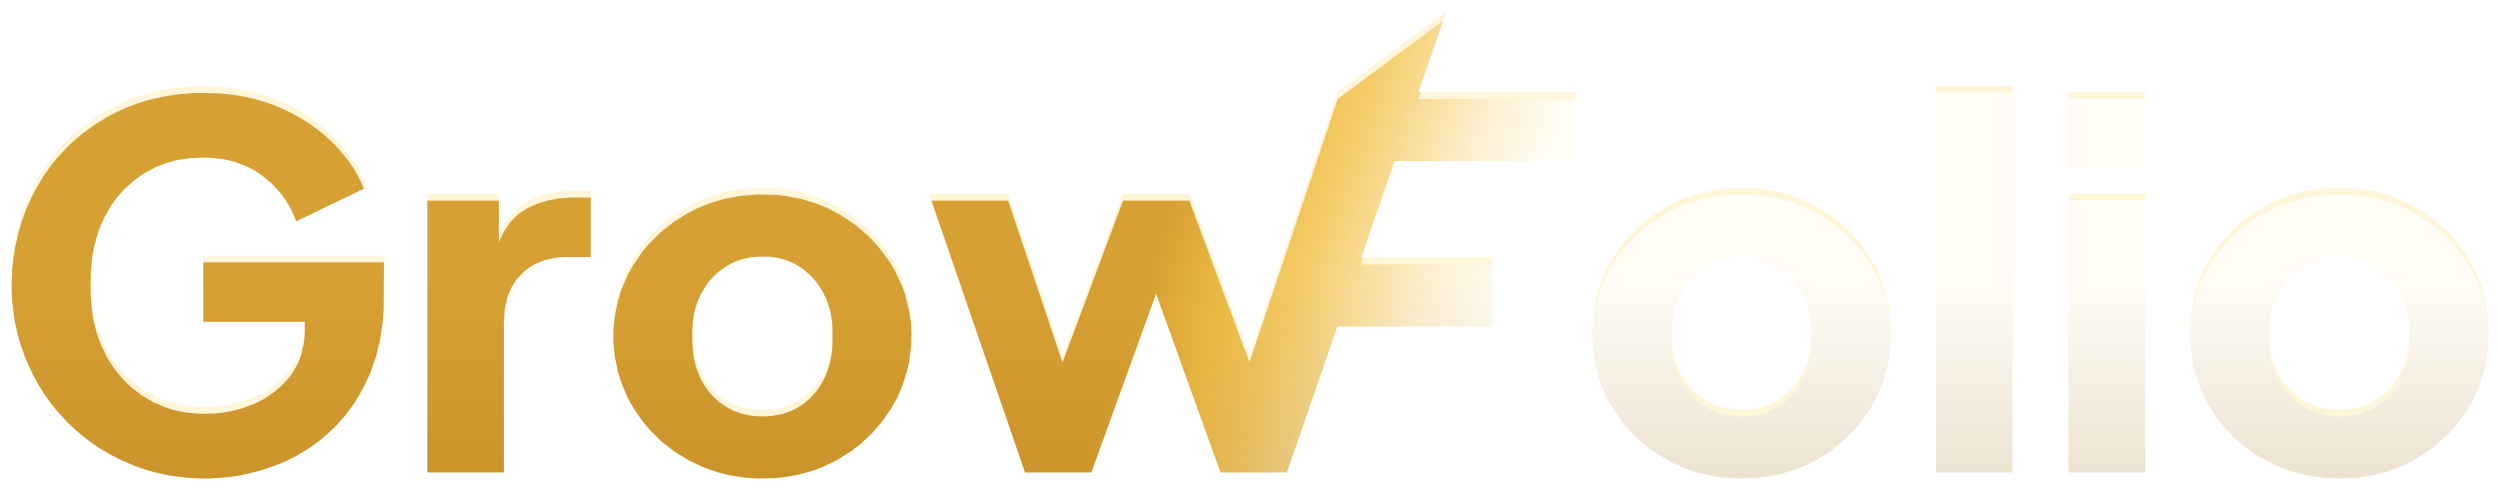
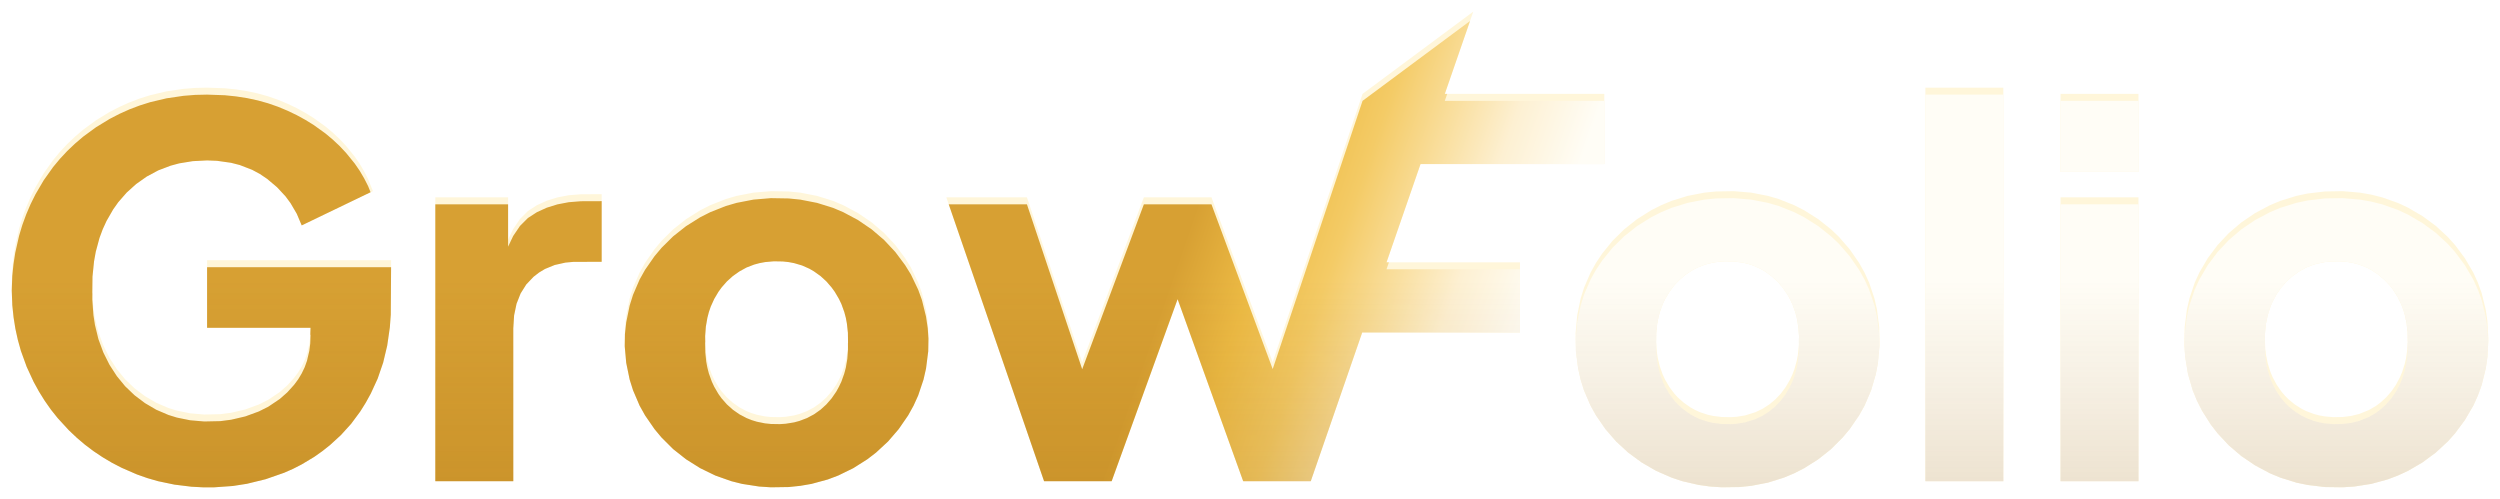
- <svg xmlns="http://www.w3.org/2000/svg" viewBox="0 0 657.5 128.8">
+ <svg xmlns="http://www.w3.org/2000/svg" viewBox="0 0 645.5 128.8">
  <defs>
    <linearGradient id="gnd" gradientUnits="userSpaceOnUse" x1="283.83" y1="124.24" x2="368.94" y2="153.70">
      <stop offset="0" stop-color="#D7A033" />
      <stop offset="0.22" stop-color="#EDBB45" />
      <stop offset="0.42" stop-color="#F4CB66" />
      <stop offset="0.6" stop-color="#F9DE9C" />
      <stop offset="0.78" stop-color="#FDF0D2" />
      <stop offset="1" stop-color="#FFFDF6" />
    </linearGradient>
    <linearGradient id="gnp" gradientUnits="userSpaceOnUse" x1="0" y1="3.00" x2="0" y2="125.85">
      <stop offset="0.55" stop-color="#8A5200" stop-opacity="0" />
      <stop offset="1" stop-color="#8A5200" stop-opacity="0.16" />
    </linearGradient>
-     <path id="gns" d="M191.62 124.94L188.79 124.23L184.70 122.78L180.79 120.88L177.13 118.58L173.80 115.95L170.81 112.97L169.00 110.80L166.56 107.26L165.15 104.74L163.45 100.77L162.58 98.01L161.69 93.69L161.28 89.15L161.36 84.46L161.69 81.43L162.58 77.09L163.45 74.32L165.15 70.37L166.56 67.86L169.00 64.35L170.81 62.19L173.80 59.23L177.13 56.60L180.79 54.30L183.38 52.99L187.41 51.39L190.20 50.58L194.53 49.74L199.04 49.36L203.65 49.44L206.63 49.74L210.95 50.58L215.09 51.87L217.74 52.99L221.56 55.03L225.09 57.44L228.29 60.18L231.16 63.25L233.70 66.65L235.21 69.10L237.07 72.98L238.05 75.69L239.10 79.96L239.54 82.93L239.75 86.01L239.67 90.69L239.10 95.15L238.45 98.01L237.07 102.12L235.88 104.74L234.48 107.26L232.04 110.80L229.28 114.00L226.19 116.86L223.95 118.58L220.32 120.88L216.43 122.78L213.73 123.80L209.53 124.94L206.63 125.44L203.65 125.75L199.04 125.82L196.01 125.62ZM205.04 107.26L206.41 106.89L208.36 106.15L210.18 105.18L211.86 103.99L213.37 102.62L214.72 101.07L215.92 99.33L216.62 98.06L217.25 96.73L218.00 94.63L218.39 93.16L218.78 90.86L218.96 88.43L218.93 85.93L218.67 83.55L218.39 82.04L218.00 80.58L217.25 78.50L216.62 77.19L215.54 75.35L214.72 74.22L213.37 72.66L211.86 71.28L210.18 70.08L208.98 69.38L207.08 68.54L205.04 67.94L203.61 67.67L202.13 67.51L199.80 67.47L197.55 67.67L196.11 67.94L194.73 68.31L192.76 69.07L190.92 70.08L189.22 71.28L187.69 72.66L186.32 74.22L185.50 75.35L184.41 77.19L183.51 79.18L183.03 80.58L182.65 82.04L182.25 84.33L182.07 86.76L182.11 89.25L182.36 91.64L182.65 93.16L183.03 94.63L183.79 96.73L184.41 98.06L185.50 99.93L186.32 101.07L187.69 102.62L189.22 103.99L190.92 105.18L192.76 106.15L194.06 106.67L195.42 107.09L197.55 107.52L199.04 107.67L201.36 107.71L202.88 107.61ZM342.87 50.95L333.04 80.26L351.81 24.24L380.40 3.00L368.11 38.50L373.05 24.24L414.23 24.24L414.23 42.36L366.78 42.36L353.66 80.26L358.00 67.73L392.46 67.73L392.46 85.85L351.72 85.85L338.44 124.24L320.99 124.24L304.06 77.25L287.03 124.24L269.58 124.24L244.34 50.95L265.15 50.95L279.42 93.54L295.35 50.95L312.80 50.95L328.61 93.50ZM132.50 59.14L134.26 56.54L136.31 54.49L138.64 52.98L141.19 51.82L143.92 50.97L146.85 50.41L149.97 50.16L155.35 50.14L155.35 67.59L148.00 67.62L146.01 67.80L143.23 68.42L140.71 69.45L139.18 70.37L137.76 71.47L135.88 73.45L134.42 75.77L133.37 78.43L132.74 81.43L132.53 84.77L132.53 124.24L112.40 124.24L112.40 50.95L131.19 50.95L131.19 61.89ZM45.07 125.13L40.81 124.24L38.04 123.44L35.34 122.49L31.41 120.78L28.90 119.48L26.49 118.05L24.17 116.50L21.94 114.82L19.81 113.01L17.77 111.08L14.92 107.98L13.17 105.79L11.56 103.50L10.07 101.11L8.70 98.62L6.89 94.71L5.40 90.60L4.61 87.77L3.97 84.87L3.50 81.90L3.18 78.86L3.00 74.17L3.17 69.47L3.48 66.43L3.94 63.45L4.92 59.11L5.76 56.30L6.76 53.57L7.90 50.91L9.16 48.37L11.29 44.74L13.70 41.35L15.47 39.22L17.36 37.19L19.37 35.28L21.47 33.49L24.80 31.05L28.34 28.89L30.82 27.61L33.40 26.45L36.06 25.44L38.79 24.58L43.02 23.58L47.39 22.94L50.40 22.70L53.47 22.63L58.03 22.79L60.95 23.09L63.79 23.53L66.53 24.12L69.19 24.86L71.75 25.75L74.22 26.78L76.59 27.91L78.85 29.15L81.00 30.48L84.03 32.66L85.92 34.24L87.70 35.91L89.35 37.67L91.57 40.40L92.87 42.29L94.02 44.24L95.04 46.24L96.29 49.34L77.90 58.20L76.63 55.20L75.01 52.44L73.74 50.72L71.53 48.34L68.97 46.18L67.10 44.92L65.11 43.85L61.91 42.61L59.64 42.03L56.02 41.52L53.47 41.42L49.77 41.61L46.27 42.18L44.05 42.78L40.87 43.99L37.90 45.58L35.16 47.51L32.70 49.73L30.52 52.23L29.22 54.07L27.50 57.06L26.52 59.20L25.69 61.44L24.73 64.99L24.28 67.49L23.88 71.42L23.83 75.56L24.12 79.57L24.52 82.12L25.41 85.77L26.67 89.19L28.27 92.39L30.16 95.31L32.31 97.93L34.73 100.25L37.42 102.28L40.35 104.00L43.48 105.34L45.67 106.02L49.11 106.72L52.75 107.03L56.90 106.94L59.71 106.57L63.34 105.72L66.83 104.44L69.28 103.21L72.23 101.23L74.19 99.50L75.95 97.55L77.00 96.13L77.90 94.63L78.66 93.05L79.26 91.38L79.88 88.73L80.11 86.86L80.18 84.64L53.47 84.64L53.47 67.19L100.99 67.19L100.90 81.22L100.66 84.52L99.98 89.22L98.93 93.63L97.51 97.76L95.75 101.59L94.43 103.99L93.00 106.27L90.65 109.44L88.03 112.33L85.18 114.94L83.18 116.52L81.11 117.98L77.88 119.92L75.65 121.06L73.35 122.07L68.59 123.73L63.76 124.91L60.12 125.48L55.23 125.83L52.48 125.83L49.47 125.67ZM446.33 124.23L443.58 123.31L439.61 121.57L435.85 119.39L432.41 116.86L429.30 114.00L426.53 110.80L424.09 107.26L422.69 104.74L420.98 100.77L420.12 98.01L419.47 95.15L418.90 90.69L418.82 86.01L419.23 81.43L420.12 77.09L420.98 74.32L422.69 70.37L424.09 67.86L425.68 65.48L428.34 62.19L431.34 59.23L434.66 56.60L438.32 54.30L440.91 52.99L443.58 51.87L447.74 50.58L452.07 49.74L455.05 49.44L459.66 49.36L464.17 49.74L468.49 50.58L471.27 51.39L475.28 52.99L477.85 54.30L481.49 56.60L484.79 59.23L486.82 61.16L489.58 64.35L492.01 67.86L493.42 70.37L494.61 72.98L495.99 77.09L496.64 79.96L497.21 84.46L497.29 89.15L496.88 93.69L496.34 96.60L495.12 100.77L493.42 104.74L492.01 107.26L489.58 110.80L487.77 112.97L484.79 115.95L481.49 118.58L477.85 120.88L475.28 122.20L472.63 123.31L468.49 124.61L464.17 125.44L461.19 125.75L456.58 125.82L453.55 125.62L450.60 125.21ZM462.58 107.26L465.26 106.43L467.13 105.53L468.85 104.41L470.42 103.10L471.83 101.60L473.07 99.93L474.16 98.06L474.78 96.73L475.31 95.34L475.92 93.16L476.21 91.64L476.46 89.25L476.50 86.76L476.32 84.33L475.92 82.04L475.54 80.58L474.78 78.50L474.16 77.19L473.45 75.94L472.26 74.22L470.91 72.66L469.39 71.28L467.72 70.08L466.52 69.38L464.61 68.54L463.27 68.11L461.87 67.79L459.66 67.51L457.34 67.47L455.82 67.58L454.36 67.79L452.27 68.31L450.30 69.07L449.06 69.72L447.30 70.86L445.72 72.19L444.29 73.68L443.04 75.35L441.95 77.19L441.32 78.50L440.57 80.58L440.19 82.04L439.90 83.55L439.65 85.93L439.61 88.43L439.79 90.86L440.03 92.41L440.57 94.63L441.32 96.73L441.95 98.06L443.04 99.93L444.29 101.60L445.22 102.62L446.76 103.99L448.46 105.18L449.67 105.85L450.94 106.43L452.95 107.09L454.36 107.40L456.58 107.67L458.90 107.71L460.42 107.61ZM564.16 50.95L564.16 124.24L544.03 124.24L544.03 50.95ZM600.76 123.31L598.09 122.20L594.25 120.15L590.70 117.74L587.48 114.99L584.60 111.90L582.86 109.66L580.55 106.01L579.25 103.44L578.16 100.77L576.95 96.60L576.22 92.20L576.00 89.15L576.08 84.46L576.65 79.96L577.30 77.09L578.68 72.98L579.87 70.37L582.05 66.65L584.60 63.25L587.48 60.18L590.70 57.44L594.25 55.03L598.09 52.99L600.76 51.87L604.92 50.58L607.78 49.97L612.24 49.44L616.85 49.36L621.35 49.74L624.25 50.25L627.07 50.96L631.14 52.40L633.76 53.62L637.49 55.80L640.91 58.31L644.00 61.16L645.88 63.25L648.42 66.65L650.60 70.37L651.79 72.98L652.77 75.69L653.82 79.96L654.25 82.93L654.50 87.59L654.25 92.20L653.82 95.15L652.77 99.40L651.79 102.12L650.60 104.74L648.42 108.47L645.88 111.90L644.00 114.00L640.91 116.86L637.49 119.39L633.76 121.57L631.14 122.78L628.45 123.80L624.25 124.94L619.87 125.62L616.85 125.82L612.24 125.75L607.78 125.21L604.92 124.61ZM621.13 106.89L623.70 105.85L625.48 104.80L626.57 103.99L628.09 102.62L629.44 101.07L630.64 99.33L631.67 97.40L632.24 96.04L632.92 93.90L633.26 92.41L633.58 90.06L633.68 88.43L633.64 85.93L633.39 83.55L632.92 81.30L632.49 79.87L631.97 78.50L631.00 76.56L629.86 74.77L629.01 73.68L627.60 72.19L626.03 70.86L624.31 69.72L623.08 69.07L621.13 68.31L619.76 67.94L618.33 67.67L616.08 67.47L613.76 67.51L612.27 67.67L610.13 68.11L608.78 68.54L607.48 69.07L605.64 70.08L603.94 71.28L602.40 72.66L601.04 74.22L599.84 75.94L598.80 77.84L598.23 79.18L597.55 81.30L597.08 83.55L596.83 85.93L596.78 87.59L596.89 90.06L597.08 91.64L597.55 93.90L598.23 96.04L598.80 97.40L599.84 99.33L601.04 101.07L601.93 102.12L602.90 103.10L604.49 104.41L606.24 105.53L607.48 106.15L609.45 106.89L610.83 107.26L612.27 107.52L614.52 107.71L616.85 107.67L619.05 107.40ZM509.13 22.63L529.26 22.63L529.26 124.24L509.13 124.24ZM564.16 44.37L544.03 44.37L544.03 24.24L564.16 24.24Z" />
+     <path id="gns" d="M191.62 124.94L188.79 124.23L184.70 122.78L180.79 120.88L177.13 118.58L173.80 115.95L170.81 112.97L169.00 110.80L166.56 107.26L165.15 104.74L163.45 100.77L162.58 98.01L161.69 93.69L161.28 89.15L161.36 84.46L161.69 81.43L162.58 77.09L163.45 74.32L165.15 70.37L166.56 67.86L169.00 64.35L170.81 62.19L173.80 59.23L177.13 56.60L180.79 54.30L183.38 52.99L187.41 51.39L190.20 50.58L194.53 49.74L199.04 49.36L203.65 49.44L206.63 49.74L210.95 50.58L215.09 51.87L217.74 52.99L221.56 55.03L225.09 57.44L228.29 60.18L231.16 63.25L233.70 66.65L235.21 69.10L237.07 72.98L238.05 75.69L239.10 79.96L239.54 82.93L239.75 86.01L239.67 90.69L239.10 95.15L238.45 98.01L237.07 102.12L235.88 104.74L234.48 107.26L232.04 110.80L229.28 114.00L226.19 116.86L223.95 118.58L220.32 120.88L216.43 122.78L213.73 123.80L209.53 124.94L206.63 125.44L203.65 125.75L199.04 125.82L196.01 125.62ZM205.04 107.26L206.41 106.89L208.36 106.15L210.18 105.18L211.86 103.99L213.37 102.62L214.72 101.07L215.92 99.33L216.62 98.06L217.25 96.73L218.00 94.63L218.39 93.16L218.78 90.86L218.96 88.43L218.93 85.93L218.67 83.55L218.39 82.04L218.00 80.58L217.25 78.50L216.62 77.19L215.54 75.35L214.72 74.22L213.37 72.66L211.86 71.28L210.18 70.08L208.98 69.38L207.08 68.54L205.04 67.94L203.61 67.67L202.13 67.51L199.80 67.47L197.55 67.67L196.11 67.94L194.73 68.31L192.76 69.07L190.92 70.08L189.22 71.28L187.69 72.66L186.32 74.22L185.50 75.35L184.41 77.19L183.51 79.18L183.03 80.58L182.65 82.04L182.25 84.33L182.07 86.76L182.11 89.25L182.36 91.64L182.65 93.16L183.03 94.63L183.79 96.73L184.41 98.06L185.50 99.93L186.32 101.07L187.69 102.62L189.22 103.99L190.92 105.18L192.76 106.15L194.06 106.67L195.42 107.09L197.55 107.52L199.04 107.67L201.36 107.71L202.88 107.61ZM342.87 50.95L333.04 80.26L351.81 24.24L380.40 3.00L368.11 38.50L373.05 24.24L414.23 24.24L414.23 42.36L366.78 42.36L353.66 80.26L358.00 67.73L392.46 67.73L392.46 85.85L351.72 85.85L338.44 124.24L320.99 124.24L304.06 77.25L287.03 124.24L269.58 124.24L244.34 50.95L265.15 50.95L279.42 93.54L295.35 50.95L312.80 50.95L328.61 93.50ZM132.50 59.14L134.26 56.54L136.31 54.49L138.64 52.98L141.19 51.82L143.92 50.97L146.85 50.41L149.97 50.16L155.35 50.14L155.35 67.59L148.00 67.62L146.01 67.80L143.23 68.42L140.71 69.45L139.18 70.37L137.76 71.47L135.88 73.45L134.42 75.77L133.37 78.43L132.74 81.43L132.53 84.77L132.53 124.24L112.40 124.24L112.40 50.95L131.19 50.95L131.19 61.89ZM45.07 125.13L40.81 124.24L38.04 123.44L35.34 122.49L31.41 120.78L28.90 119.48L26.49 118.05L24.17 116.50L21.94 114.82L19.81 113.01L17.77 111.08L14.92 107.98L13.17 105.79L11.56 103.50L10.07 101.11L8.70 98.62L6.89 94.71L5.40 90.60L4.61 87.77L3.97 84.87L3.50 81.90L3.18 78.86L3.00 74.17L3.17 69.47L3.48 66.43L3.94 63.45L4.92 59.11L5.76 56.30L6.76 53.57L7.90 50.91L9.16 48.37L11.29 44.74L13.70 41.35L15.47 39.22L17.36 37.19L19.37 35.28L21.47 33.49L24.80 31.05L28.34 28.89L30.82 27.61L33.40 26.45L36.06 25.44L38.79 24.58L43.02 23.58L47.39 22.94L50.40 22.70L53.47 22.63L58.03 22.79L60.95 23.09L63.79 23.53L66.53 24.12L69.19 24.86L71.75 25.75L74.22 26.78L76.59 27.91L78.85 29.15L81.00 30.48L84.03 32.66L85.92 34.24L87.70 35.91L89.35 37.67L91.57 40.40L92.87 42.29L94.02 44.24L95.04 46.24L96.29 49.34L77.90 58.20L76.63 55.20L75.01 52.44L73.74 50.72L71.53 48.34L68.97 46.18L67.10 44.92L65.11 43.85L61.91 42.61L59.64 42.03L56.02 41.52L53.47 41.42L49.77 41.61L46.27 42.18L44.05 42.78L40.87 43.99L37.90 45.58L35.16 47.51L32.70 49.73L30.52 52.23L29.22 54.07L27.50 57.06L26.52 59.20L25.69 61.44L24.73 64.99L24.28 67.49L23.88 71.42L23.83 75.56L24.12 79.57L24.52 82.12L25.41 85.77L26.67 89.19L28.27 92.39L30.16 95.31L32.31 97.93L34.73 100.25L37.42 102.28L40.35 104.00L43.48 105.34L45.67 106.02L49.11 106.72L52.75 107.03L56.90 106.94L59.71 106.57L63.34 105.72L66.83 104.44L69.28 103.21L72.23 101.23L74.19 99.50L75.95 97.55L77.00 96.13L77.90 94.63L78.66 93.05L79.26 91.38L79.88 88.73L80.11 86.86L80.18 84.64L53.47 84.64L53.47 67.19L100.99 67.19L100.90 81.22L100.66 84.52L99.98 89.22L98.93 93.63L97.51 97.76L95.75 101.59L94.43 103.99L93.00 106.27L90.65 109.44L88.03 112.33L85.18 114.94L83.18 116.52L81.11 117.98L77.88 119.92L75.65 121.06L73.35 122.07L68.59 123.73L63.76 124.91L60.12 125.48L55.23 125.83L52.48 125.83L49.47 125.67ZM434.33 124.23L431.58 123.31L427.61 121.57L423.85 119.39L420.41 116.86L417.30 114.00L414.53 110.80L412.09 107.26L410.69 104.74L408.98 100.77L408.12 98.01L407.47 95.15L406.90 90.69L406.82 86.01L407.23 81.43L408.12 77.09L408.98 74.32L410.69 70.37L412.09 67.86L413.68 65.48L416.34 62.19L419.34 59.23L422.66 56.60L426.32 54.30L428.91 52.99L431.58 51.87L435.74 50.58L440.07 49.74L443.05 49.44L447.66 49.36L452.17 49.74L456.49 50.58L459.27 51.39L463.28 52.99L465.85 54.30L469.49 56.60L472.79 59.23L474.82 61.16L477.58 64.35L480.01 67.86L481.42 70.37L482.61 72.98L483.99 77.09L484.64 79.96L485.21 84.46L485.29 89.15L484.88 93.69L484.34 96.60L483.12 100.77L481.42 104.74L480.01 107.26L477.58 110.80L475.77 112.97L472.79 115.95L469.49 118.58L465.85 120.88L463.28 122.20L460.63 123.31L456.49 124.61L452.17 125.44L449.19 125.75L444.58 125.82L441.55 125.62L438.60 125.21ZM450.58 107.26L453.26 106.43L455.13 105.53L456.85 104.41L458.42 103.10L459.83 101.60L461.07 99.93L462.16 98.06L462.78 96.73L463.31 95.34L463.92 93.16L464.21 91.64L464.46 89.25L464.50 86.76L464.32 84.33L463.92 82.04L463.54 80.58L462.78 78.50L462.16 77.19L461.45 75.94L460.26 74.22L458.91 72.66L457.39 71.28L455.72 70.08L454.52 69.38L452.61 68.54L451.27 68.11L449.87 67.79L447.66 67.51L445.34 67.47L443.82 67.58L442.36 67.79L440.27 68.31L438.30 69.07L437.06 69.72L435.30 70.86L433.72 72.19L432.29 73.68L431.04 75.35L429.95 77.19L429.32 78.50L428.57 80.58L428.19 82.04L427.90 83.55L427.65 85.93L427.61 88.43L427.79 90.86L428.03 92.41L428.57 94.63L429.32 96.73L429.95 98.06L431.04 99.93L432.29 101.60L433.22 102.62L434.76 103.99L436.46 105.18L437.67 105.85L438.94 106.43L440.95 107.09L442.36 107.40L444.58 107.67L446.90 107.71L448.42 107.61ZM552.16 50.95L552.16 124.24L532.03 124.24L532.03 50.95ZM588.76 123.31L586.09 122.20L582.25 120.15L578.70 117.74L575.48 114.99L572.60 111.90L570.86 109.66L568.55 106.01L567.25 103.44L566.16 100.77L564.95 96.60L564.22 92.20L564.00 89.15L564.08 84.46L564.65 79.96L565.30 77.09L566.68 72.98L567.87 70.37L570.05 66.65L572.60 63.25L575.48 60.18L578.70 57.44L582.25 55.03L586.09 52.99L588.76 51.87L592.92 50.58L595.78 49.97L600.24 49.44L604.85 49.36L609.35 49.74L612.25 50.25L615.07 50.96L619.14 52.40L621.76 53.62L625.49 55.80L628.91 58.31L632.00 61.16L633.88 63.25L636.42 66.65L638.60 70.37L639.79 72.98L640.77 75.69L641.82 79.96L642.25 82.93L642.50 87.59L642.25 92.20L641.82 95.15L640.77 99.40L639.79 102.12L638.60 104.74L636.42 108.47L633.88 111.90L632.00 114.00L628.91 116.86L625.49 119.39L621.76 121.57L619.14 122.78L616.45 123.80L612.25 124.94L607.87 125.62L604.85 125.82L600.24 125.75L595.78 125.21L592.92 124.61ZM609.13 106.89L611.70 105.85L613.48 104.80L614.57 103.99L616.09 102.62L617.44 101.07L618.64 99.33L619.67 97.40L620.24 96.04L620.92 93.90L621.26 92.41L621.58 90.06L621.68 88.43L621.64 85.93L621.39 83.55L620.92 81.30L620.49 79.87L619.97 78.50L619.00 76.56L617.86 74.77L617.01 73.68L615.60 72.19L614.03 70.86L612.31 69.72L611.08 69.07L609.13 68.31L607.76 67.94L606.33 67.67L604.08 67.47L601.76 67.51L600.27 67.67L598.13 68.11L596.78 68.54L595.48 69.07L593.64 70.08L591.94 71.28L590.40 72.66L589.04 74.22L587.84 75.94L586.80 77.84L586.23 79.18L585.55 81.30L585.08 83.55L584.83 85.93L584.78 87.59L584.89 90.06L585.08 91.64L585.55 93.90L586.23 96.04L586.80 97.40L587.84 99.33L589.04 101.07L589.93 102.12L590.90 103.10L592.49 104.41L594.24 105.53L595.48 106.15L597.45 106.89L598.83 107.26L600.27 107.52L602.52 107.71L604.85 107.67L607.05 107.40ZM497.13 22.63L517.26 22.63L517.26 124.24L497.13 124.24ZM552.16 44.37L532.03 44.37L532.03 24.24L552.16 24.24Z" />
    <clipPath id="gnc">
      <use href="#gns" />
    </clipPath>
  </defs>
  <use href="#gns" fill="#FFF6DA" />
  <g clip-path="url(#gnc)">
    <g transform="translate(0 1.800)">
      <use href="#gns" fill="url(#gnd)" />
      <use href="#gns" fill="url(#gnp)" />
    </g>
  </g>
</svg>
